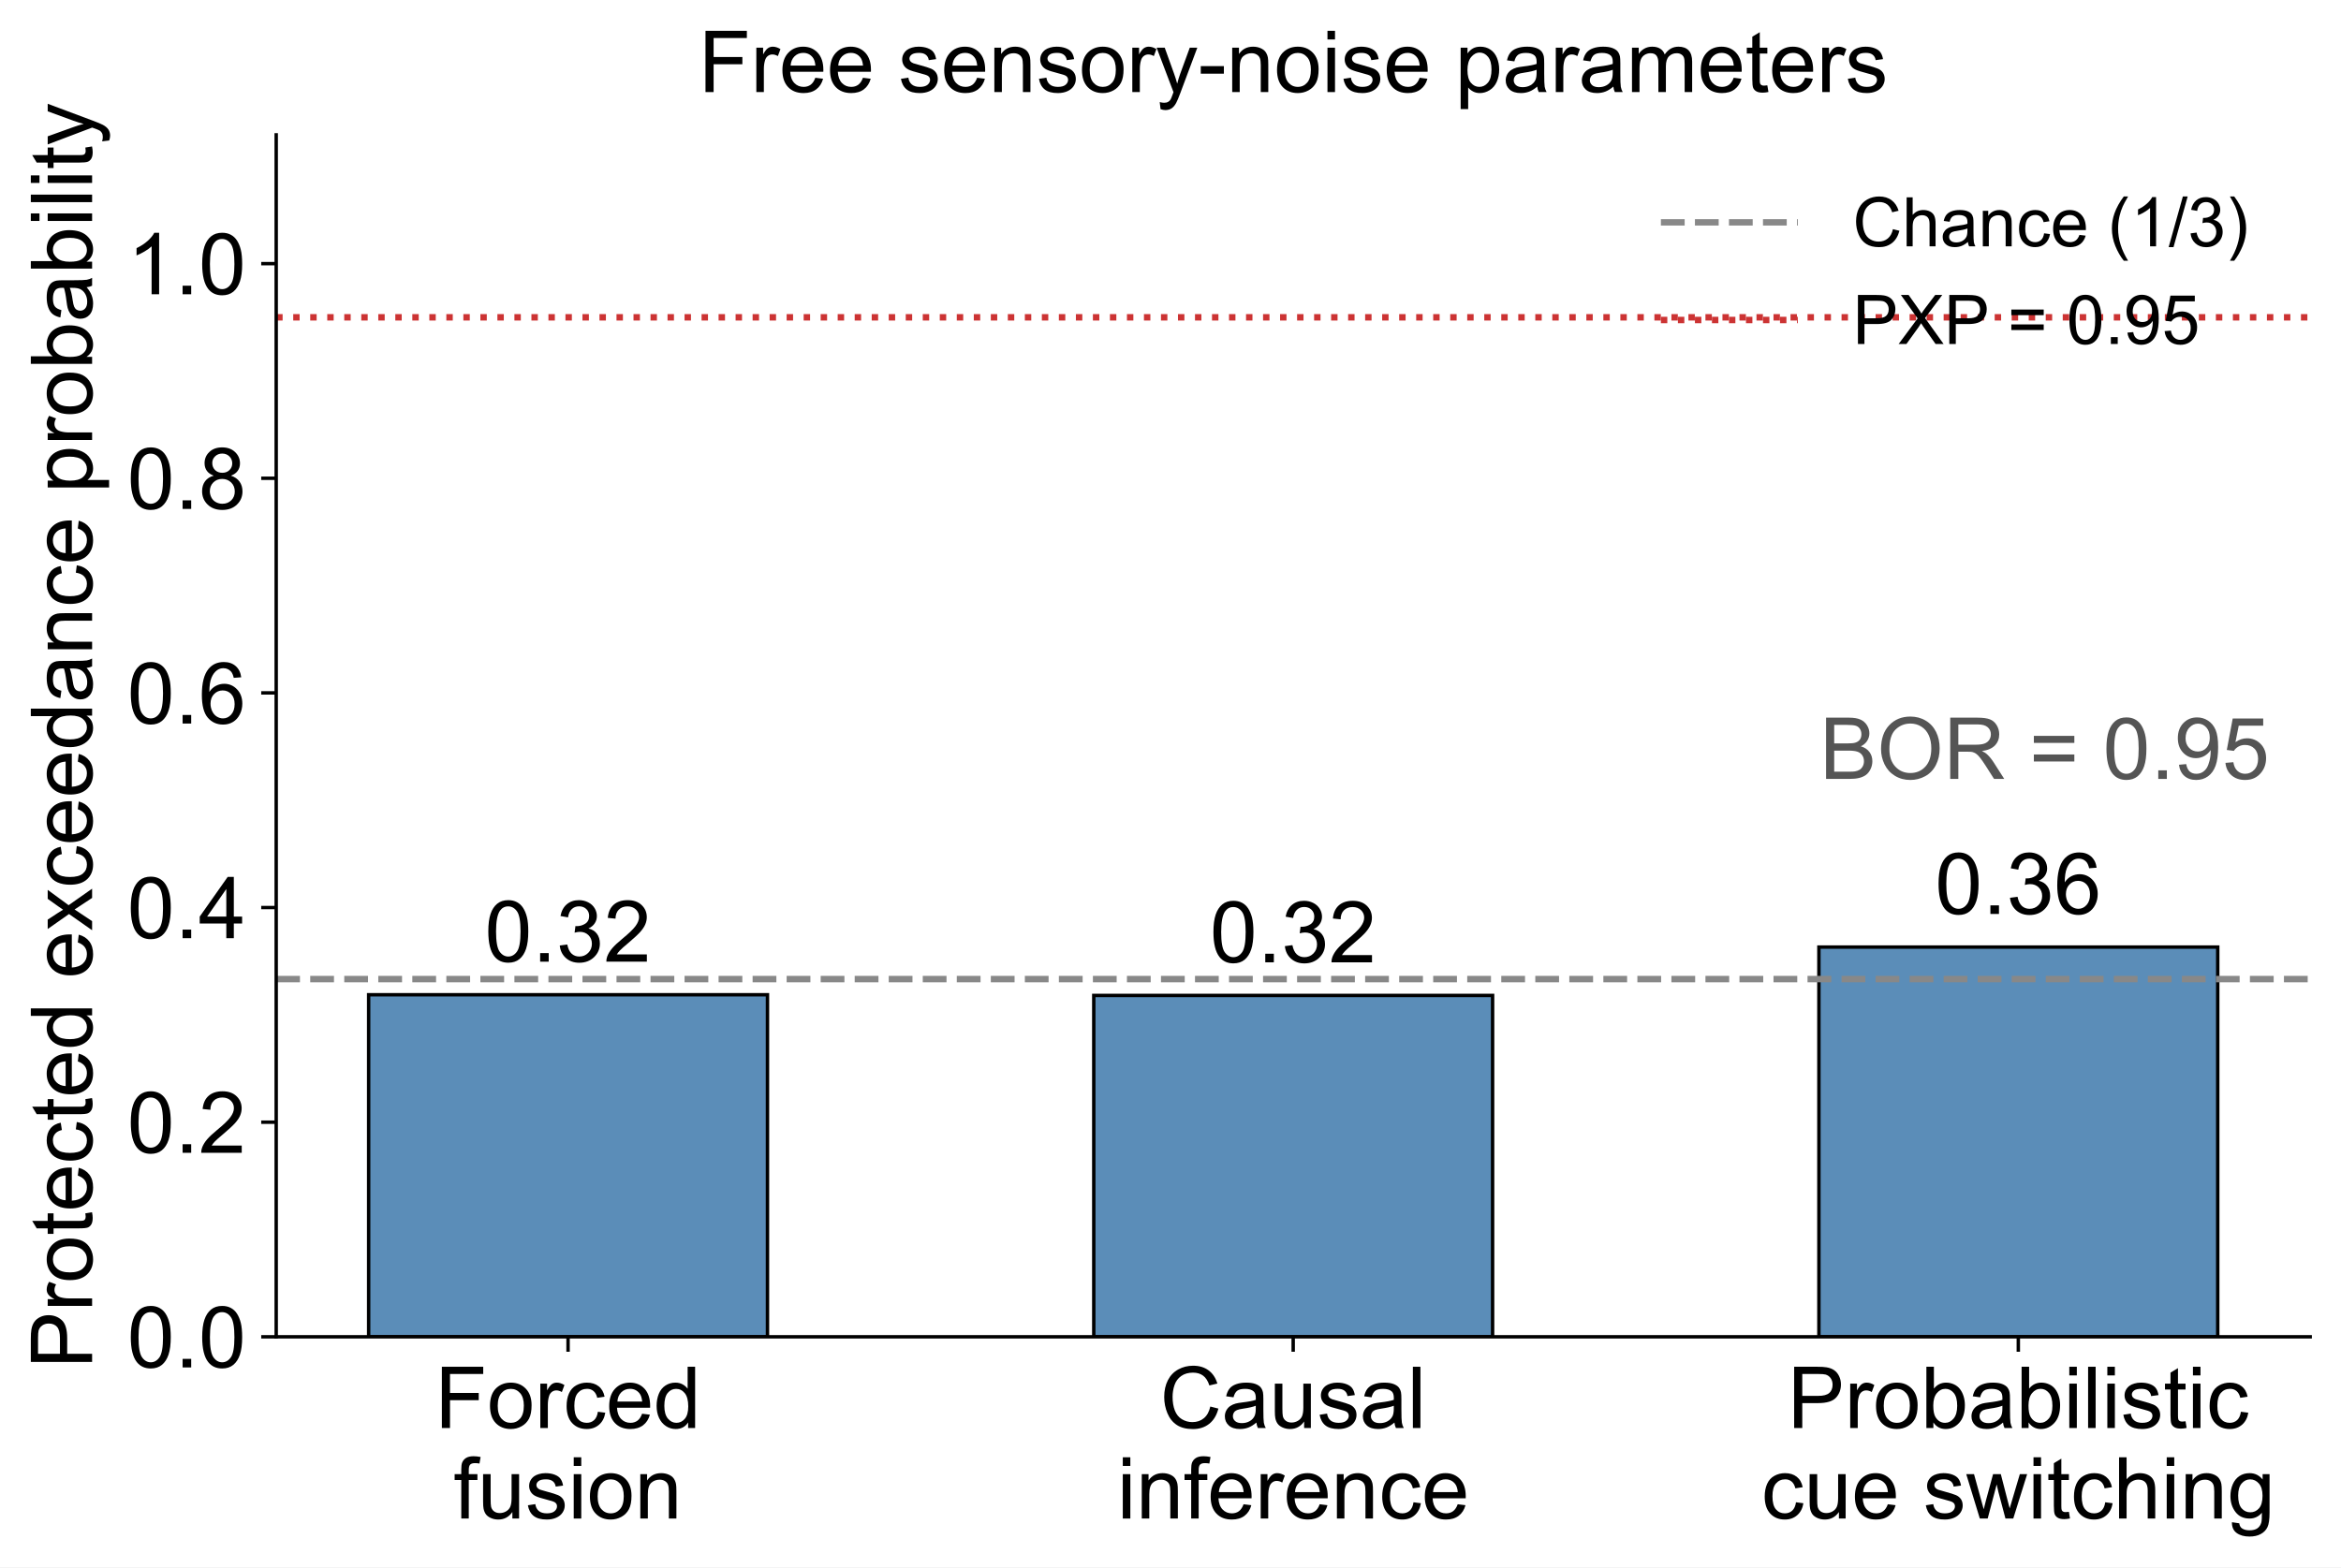
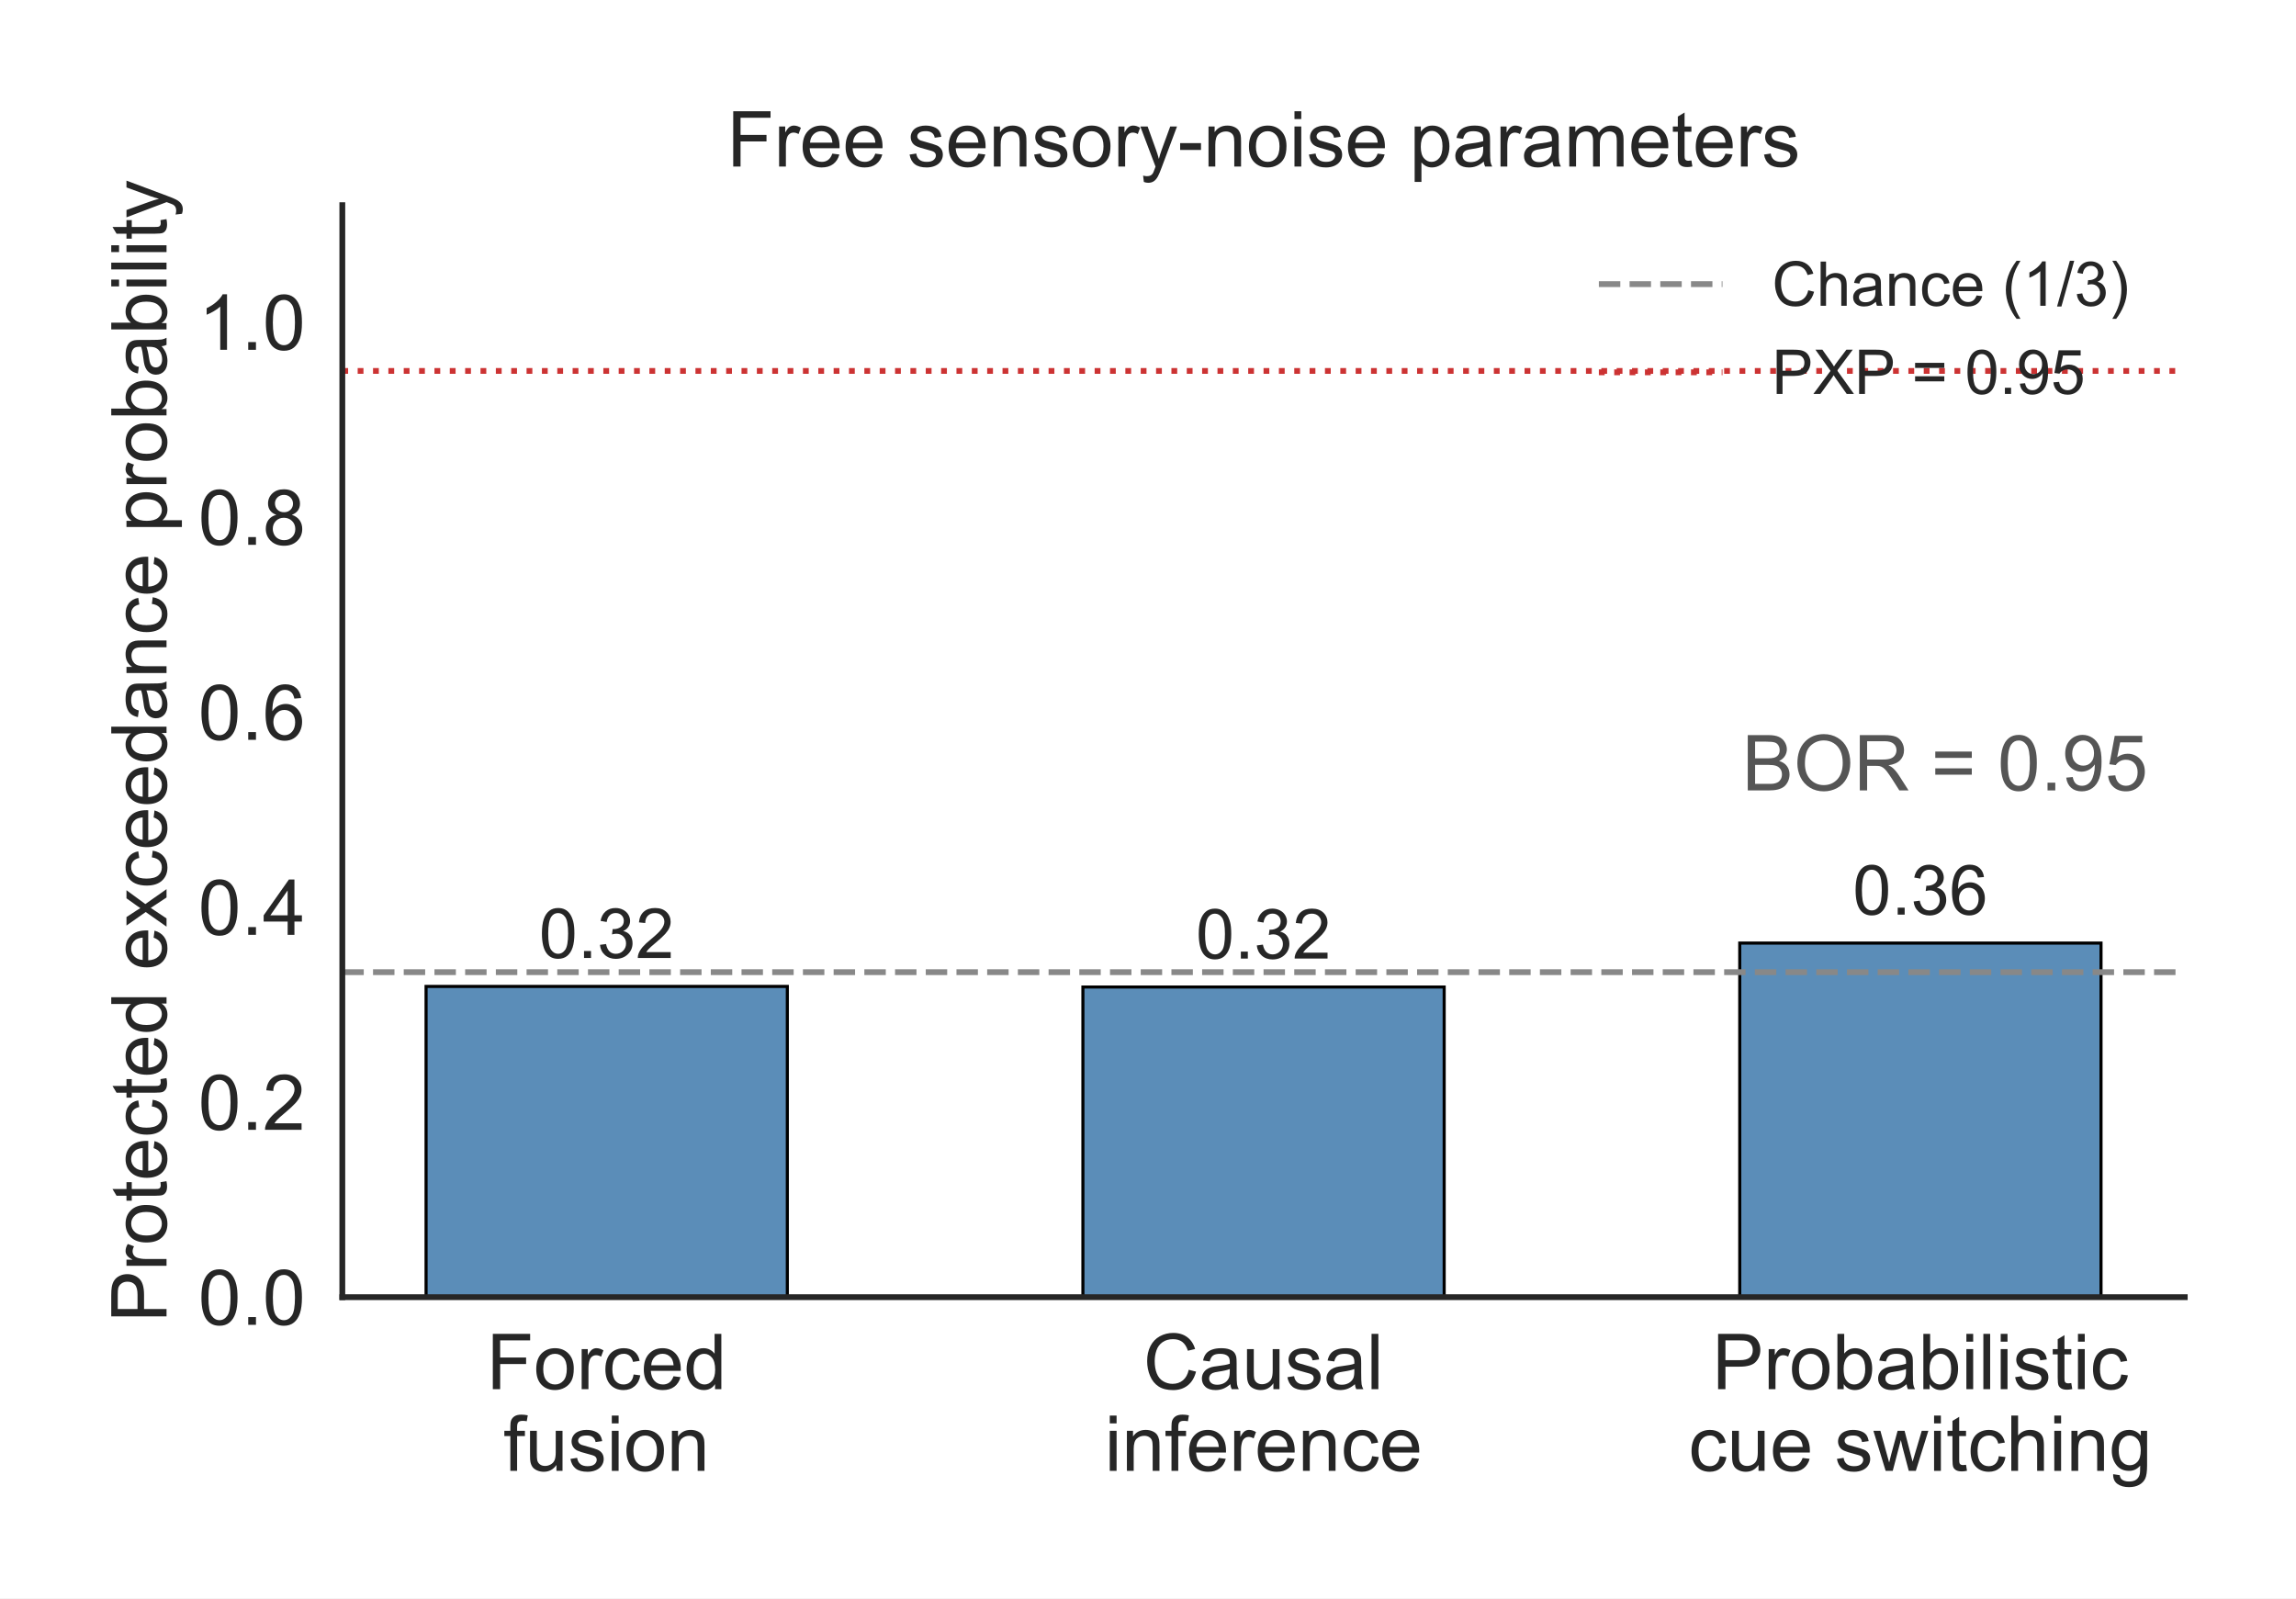
- <svg xmlns="http://www.w3.org/2000/svg" xmlns:xlink="http://www.w3.org/1999/xlink" width="546.905pt" height="366.276pt" viewBox="0 0 546.905 366.276" version="1.1">
+ <svg xmlns="http://www.w3.org/2000/svg" xmlns:xlink="http://www.w3.org/1999/xlink" width="594.425pt" height="413.796pt" viewBox="0 0 594.425 413.796" version="1.1">
  <defs>
    <style type="text/css">*{stroke-linejoin: round; stroke-linecap: butt}</style>
  </defs>
  <g id="figure_1">
    <g id="patch_1">
-       <path d="M 0 366.276  L 546.905 366.276  L 546.905 0  L 0 0  z " style="fill: #ffffff" />
+       <path d="M 0 413.796  L 594.425 413.796  L 594.425 0  L 0 0  z " style="fill: #ffffff" />
    </g>
    <g id="axes_1">
      <g id="patch_2">
-         <path d="M 64.525 312.398  L 539.705 312.398  L 539.705 31.516  L 64.525 31.516  z " style="fill: #ffffff" />
-       </g>
-       <g id="patch_3">
-         <path d="M 86.124 312.398  L 179.297 312.398  L 179.297 232.47  L 86.124 232.47  z " clip-path="url(#p54f78c174a)" style="fill: #5b8db8; stroke: #000000; stroke-width: 0.8; stroke-linejoin: miter" />
-       </g>
-       <g id="patch_4">
-         <path d="M 255.529 312.398  L 348.701 312.398  L 348.701 232.619  L 255.529 232.619  z " clip-path="url(#p54f78c174a)" style="fill: #5b8db8; stroke: #000000; stroke-width: 0.8; stroke-linejoin: miter" />
-       </g>
-       <g id="patch_5">
-         <path d="M 424.933 312.398  L 518.106 312.398  L 518.106 221.316  L 424.933 221.316  z " clip-path="url(#p54f78c174a)" style="fill: #5b8db8; stroke: #000000; stroke-width: 0.8; stroke-linejoin: miter" />
+         <path d="M 88.625 335.818  L 565.625 335.818  L 565.625 53.116  L 88.625 53.116  z " style="fill: #ffffff" />
      </g>
      <g id="matplotlib.axis_1">
        <g id="xtick_1">
-           <g id="line2d_1">
-             <defs>
-               <path id="mcd23b32548" d="M 0 0  L 0 3.5  " style="stroke: #000000; stroke-width: 0.8" />
-             </defs>
-             <g>
-               <use xlink:href="#mcd23b32548" x="132.71" y="312.398" style="stroke: #000000; stroke-width: 0.8" />
-             </g>
-           </g>
          <g id="text_1">
-             <g transform="translate(101.5901 333.7133) scale(0.2 -0.2)">
+             <g style="fill: #262626" transform="translate(125.9512 359.6332) scale(0.2 -0.2)">
              <defs>
                <path id="ArialMT-46" d="M 525 0  L 525 4581  L 3616 4581  L 3616 4041  L 1131 4041  L 1131 2622  L 3281 2622  L 3281 2081  L 1131 2081  L 1131 0  L 525 0  z " transform="scale(0.015625)" />
                <path id="ArialMT-6f" d="M 213 1659  Q 213 2581 725 3025  Q 1153 3394 1769 3394  Q 2453 3394 2887 2945  Q 3322 2497 3322 1706  Q 3322 1066 3130 698  Q 2938 331 2570 128  Q 2203 -75 1769 -75  Q 1072 -75 642 372  Q 213 819 213 1659  z M 791 1659  Q 791 1022 1069 705  Q 1347 388 1769 388  Q 2188 388 2466 706  Q 2744 1025 2744 1678  Q 2744 2294 2464 2611  Q 2184 2928 1769 2928  Q 1347 2928 1069 2612  Q 791 2297 791 1659  z " transform="scale(0.015625)" />
                <path id="ArialMT-72" d="M 416 0  L 416 3319  L 922 3319  L 922 2816  Q 1116 3169 1280 3281  Q 1444 3394 1641 3394  Q 1925 3394 2219 3213  L 2025 2691  Q 1819 2813 1613 2813  Q 1428 2813 1281 2702  Q 1134 2591 1072 2394  Q 978 2094 978 1738  L 978 0  L 416 0  z " transform="scale(0.015625)" />
                <path id="ArialMT-63" d="M 2588 1216  L 3141 1144  Q 3050 572 2676 248  Q 2303 -75 1759 -75  Q 1078 -75 664 370  Q 250 816 250 1647  Q 250 2184 428 2587  Q 606 2991 970 3192  Q 1334 3394 1763 3394  Q 2303 3394 2647 3120  Q 2991 2847 3088 2344  L 2541 2259  Q 2463 2594 2264 2762  Q 2066 2931 1784 2931  Q 1359 2931 1093 2626  Q 828 2322 828 1663  Q 828 994 1084 691  Q 1341 388 1753 388  Q 2084 388 2306 591  Q 2528 794 2588 1216  z " transform="scale(0.015625)" />
                <path id="ArialMT-65" d="M 2694 1069  L 3275 997  Q 3138 488 2766 206  Q 2394 -75 1816 -75  Q 1088 -75 661 373  Q 234 822 234 1631  Q 234 2469 665 2931  Q 1097 3394 1784 3394  Q 2450 3394 2872 2941  Q 3294 2488 3294 1666  Q 3294 1616 3291 1516  L 816 1516  Q 847 969 1125 678  Q 1403 388 1819 388  Q 2128 388 2347 550  Q 2566 713 2694 1069  z M 847 1978  L 2700 1978  Q 2663 2397 2488 2606  Q 2219 2931 1791 2931  Q 1403 2931 1139 2672  Q 875 2413 847 1978  z " transform="scale(0.015625)" />
                <path id="ArialMT-64" d="M 2575 0  L 2575 419  Q 2259 -75 1647 -75  Q 1250 -75 917 144  Q 584 363 401 755  Q 219 1147 219 1656  Q 219 2153 384 2558  Q 550 2963 881 3178  Q 1213 3394 1622 3394  Q 1922 3394 2156 3267  Q 2391 3141 2538 2938  L 2538 4581  L 3097 4581  L 3097 0  L 2575 0  z M 797 1656  Q 797 1019 1065 703  Q 1334 388 1700 388  Q 2069 388 2326 689  Q 2584 991 2584 1609  Q 2584 2291 2321 2609  Q 2059 2928 1675 2928  Q 1300 2928 1048 2622  Q 797 2316 797 1656  z " transform="scale(0.015625)" />
              </defs>
              <use xlink:href="#ArialMT-46" />
              <use xlink:href="#ArialMT-6f" transform="translate(61.08398 0)" />
              <use xlink:href="#ArialMT-72" transform="translate(116.6992 0)" />
              <use xlink:href="#ArialMT-63" transform="translate(150 0)" />
              <use xlink:href="#ArialMT-65" transform="translate(200 0)" />
              <use xlink:href="#ArialMT-64" transform="translate(255.6152 0)" />
            </g>
-             <g transform="translate(106.0276 354.867) scale(0.2 -0.2)">
+             <g style="fill: #262626" transform="translate(130.3887 380.787) scale(0.2 -0.2)">
              <defs>
                <path id="ArialMT-66" d="M 556 0  L 556 2881  L 59 2881  L 59 3319  L 556 3319  L 556 3672  Q 556 4006 616 4169  Q 697 4388 901 4523  Q 1106 4659 1475 4659  Q 1713 4659 2000 4603  L 1916 4113  Q 1741 4144 1584 4144  Q 1328 4144 1222 4034  Q 1116 3925 1116 3625  L 1116 3319  L 1763 3319  L 1763 2881  L 1116 2881  L 1116 0  L 556 0  z " transform="scale(0.015625)" />
                <path id="ArialMT-75" d="M 2597 0  L 2597 488  Q 2209 -75 1544 -75  Q 1250 -75 995 37  Q 741 150 617 320  Q 494 491 444 738  Q 409 903 409 1263  L 409 3319  L 972 3319  L 972 1478  Q 972 1038 1006 884  Q 1059 663 1231 536  Q 1403 409 1656 409  Q 1909 409 2131 539  Q 2353 669 2445 892  Q 2538 1116 2538 1541  L 2538 3319  L 3100 3319  L 3100 0  L 2597 0  z " transform="scale(0.015625)" />
                <path id="ArialMT-73" d="M 197 991  L 753 1078  Q 800 744 1014 566  Q 1228 388 1613 388  Q 2000 388 2187 545  Q 2375 703 2375 916  Q 2375 1106 2209 1216  Q 2094 1291 1634 1406  Q 1016 1563 777 1677  Q 538 1791 414 1992  Q 291 2194 291 2438  Q 291 2659 392 2848  Q 494 3038 669 3163  Q 800 3259 1026 3326  Q 1253 3394 1513 3394  Q 1903 3394 2198 3281  Q 2494 3169 2634 2976  Q 2775 2784 2828 2463  L 2278 2388  Q 2241 2644 2061 2787  Q 1881 2931 1553 2931  Q 1166 2931 1000 2803  Q 834 2675 834 2503  Q 834 2394 903 2306  Q 972 2216 1119 2156  Q 1203 2125 1616 2013  Q 2213 1853 2448 1751  Q 2684 1650 2818 1456  Q 2953 1263 2953 975  Q 2953 694 2789 445  Q 2625 197 2315 61  Q 2006 -75 1616 -75  Q 969 -75 630 194  Q 291 463 197 991  z " transform="scale(0.015625)" />
                <path id="ArialMT-69" d="M 425 3934  L 425 4581  L 988 4581  L 988 3934  L 425 3934  z M 425 0  L 425 3319  L 988 3319  L 988 0  L 425 0  z " transform="scale(0.015625)" />
                <path id="ArialMT-6e" d="M 422 0  L 422 3319  L 928 3319  L 928 2847  Q 1294 3394 1984 3394  Q 2284 3394 2536 3286  Q 2788 3178 2913 3003  Q 3038 2828 3088 2588  Q 3119 2431 3119 2041  L 3119 0  L 2556 0  L 2556 2019  Q 2556 2363 2490 2533  Q 2425 2703 2258 2804  Q 2091 2906 1866 2906  Q 1506 2906 1245 2678  Q 984 2450 984 1813  L 984 0  L 422 0  z " transform="scale(0.015625)" />
              </defs>
              <use xlink:href="#ArialMT-66" />
              <use xlink:href="#ArialMT-75" transform="translate(27.7832 0)" />
              <use xlink:href="#ArialMT-73" transform="translate(83.39844 0)" />
              <use xlink:href="#ArialMT-69" transform="translate(133.3984 0)" />
              <use xlink:href="#ArialMT-6f" transform="translate(155.6152 0)" />
              <use xlink:href="#ArialMT-6e" transform="translate(211.2305 0)" />
            </g>
          </g>
        </g>
        <g id="xtick_2">
-           <g id="line2d_2">
-             <g>
-               <use xlink:href="#mcd23b32548" x="302.115" y="312.398" style="stroke: #000000; stroke-width: 0.8" />
-             </g>
-           </g>
          <g id="text_2">
-             <g transform="translate(270.9884 333.7133) scale(0.2 -0.2)">
+             <g style="fill: #262626" transform="translate(295.9984 359.6332) scale(0.2 -0.2)">
              <defs>
                <path id="ArialMT-43" d="M 3763 1606  L 4369 1453  Q 4178 706 3683 314  Q 3188 -78 2472 -78  Q 1731 -78 1267 223  Q 803 525 561 1097  Q 319 1669 319 2325  Q 319 3041 592 3573  Q 866 4106 1370 4382  Q 1875 4659 2481 4659  Q 3169 4659 3637 4309  Q 4106 3959 4291 3325  L 3694 3184  Q 3534 3684 3231 3912  Q 2928 4141 2469 4141  Q 1941 4141 1586 3887  Q 1231 3634 1087 3207  Q 944 2781 944 2328  Q 944 1744 1114 1308  Q 1284 872 1643 656  Q 2003 441 2422 441  Q 2931 441 3284 734  Q 3638 1028 3763 1606  z " transform="scale(0.015625)" />
                <path id="ArialMT-61" d="M 2588 409  Q 2275 144 1986 34  Q 1697 -75 1366 -75  Q 819 -75 525 192  Q 231 459 231 875  Q 231 1119 342 1320  Q 453 1522 633 1644  Q 813 1766 1038 1828  Q 1203 1872 1538 1913  Q 2219 1994 2541 2106  Q 2544 2222 2544 2253  Q 2544 2597 2384 2738  Q 2169 2928 1744 2928  Q 1347 2928 1158 2789  Q 969 2650 878 2297  L 328 2372  Q 403 2725 575 2942  Q 747 3159 1072 3276  Q 1397 3394 1825 3394  Q 2250 3394 2515 3294  Q 2781 3194 2906 3042  Q 3031 2891 3081 2659  Q 3109 2516 3109 2141  L 3109 1391  Q 3109 606 3145 398  Q 3181 191 3288 0  L 2700 0  Q 2613 175 2588 409  z M 2541 1666  Q 2234 1541 1622 1453  Q 1275 1403 1131 1340  Q 988 1278 909 1158  Q 831 1038 831 891  Q 831 666 1001 516  Q 1172 366 1500 366  Q 1825 366 2078 508  Q 2331 650 2450 897  Q 2541 1088 2541 1459  L 2541 1666  z " transform="scale(0.015625)" />
                <path id="ArialMT-6c" d="M 409 0  L 409 4581  L 972 4581  L 972 0  L 409 0  z " transform="scale(0.015625)" />
              </defs>
              <use xlink:href="#ArialMT-43" />
              <use xlink:href="#ArialMT-61" transform="translate(72.2168 0)" />
              <use xlink:href="#ArialMT-75" transform="translate(127.832 0)" />
              <use xlink:href="#ArialMT-73" transform="translate(183.4473 0)" />
              <use xlink:href="#ArialMT-61" transform="translate(233.4473 0)" />
              <use xlink:href="#ArialMT-6c" transform="translate(289.0625 0)" />
            </g>
-             <g transform="translate(260.9806 354.867) scale(0.2 -0.2)">
+             <g style="fill: #262626" transform="translate(285.9906 380.787) scale(0.2 -0.2)">
              <use xlink:href="#ArialMT-69" />
              <use xlink:href="#ArialMT-6e" transform="translate(22.2168 0)" />
              <use xlink:href="#ArialMT-66" transform="translate(77.83203 0)" />
              <use xlink:href="#ArialMT-65" transform="translate(105.6152 0)" />
              <use xlink:href="#ArialMT-72" transform="translate(161.2305 0)" />
              <use xlink:href="#ArialMT-65" transform="translate(194.5312 0)" />
              <use xlink:href="#ArialMT-6e" transform="translate(250.1465 0)" />
              <use xlink:href="#ArialMT-63" transform="translate(305.7617 0)" />
              <use xlink:href="#ArialMT-65" transform="translate(355.7617 0)" />
            </g>
          </g>
        </g>
        <g id="xtick_3">
-           <g id="line2d_3">
-             <g>
-               <use xlink:href="#mcd23b32548" x="471.52" y="312.398" style="stroke: #000000; stroke-width: 0.8" />
-             </g>
-           </g>
          <g id="text_3">
-             <g transform="translate(417.6103 333.7133) scale(0.2 -0.2)">
+             <g style="fill: #262626" transform="translate(443.2691 359.6332) scale(0.2 -0.2)">
              <defs>
                <path id="ArialMT-50" d="M 494 0  L 494 4581  L 2222 4581  Q 2678 4581 2919 4538  Q 3256 4481 3484 4323  Q 3713 4166 3852 3881  Q 3991 3597 3991 3256  Q 3991 2672 3619 2267  Q 3247 1863 2275 1863  L 1100 1863  L 1100 0  L 494 0  z M 1100 2403  L 2284 2403  Q 2872 2403 3119 2622  Q 3366 2841 3366 3238  Q 3366 3525 3220 3729  Q 3075 3934 2838 4000  Q 2684 4041 2272 4041  L 1100 4041  L 1100 2403  z " transform="scale(0.015625)" />
                <path id="ArialMT-62" d="M 941 0  L 419 0  L 419 4581  L 981 4581  L 981 2947  Q 1338 3394 1891 3394  Q 2197 3394 2470 3270  Q 2744 3147 2920 2923  Q 3097 2700 3197 2384  Q 3297 2069 3297 1709  Q 3297 856 2875 390  Q 2453 -75 1863 -75  Q 1275 -75 941 416  L 941 0  z M 934 1684  Q 934 1088 1097 822  Q 1363 388 1816 388  Q 2184 388 2453 708  Q 2722 1028 2722 1663  Q 2722 2313 2464 2622  Q 2206 2931 1841 2931  Q 1472 2931 1203 2611  Q 934 2291 934 1684  z " transform="scale(0.015625)" />
                <path id="ArialMT-74" d="M 1650 503  L 1731 6  Q 1494 -44 1306 -44  Q 1000 -44 831 53  Q 663 150 594 308  Q 525 466 525 972  L 525 2881  L 113 2881  L 113 3319  L 525 3319  L 525 4141  L 1084 4478  L 1084 3319  L 1650 3319  L 1650 2881  L 1084 2881  L 1084 941  Q 1084 700 1114 631  Q 1144 563 1211 522  Q 1278 481 1403 481  Q 1497 481 1650 503  z " transform="scale(0.015625)" />
              </defs>
              <use xlink:href="#ArialMT-50" />
              <use xlink:href="#ArialMT-72" transform="translate(66.69922 0)" />
              <use xlink:href="#ArialMT-6f" transform="translate(100 0)" />
              <use xlink:href="#ArialMT-62" transform="translate(155.6152 0)" />
              <use xlink:href="#ArialMT-61" transform="translate(211.2305 0)" />
              <use xlink:href="#ArialMT-62" transform="translate(266.8457 0)" />
              <use xlink:href="#ArialMT-69" transform="translate(322.4609 0)" />
              <use xlink:href="#ArialMT-6c" transform="translate(344.6777 0)" />
              <use xlink:href="#ArialMT-69" transform="translate(366.8945 0)" />
              <use xlink:href="#ArialMT-73" transform="translate(389.1113 0)" />
              <use xlink:href="#ArialMT-74" transform="translate(439.1113 0)" />
              <use xlink:href="#ArialMT-69" transform="translate(466.8945 0)" />
              <use xlink:href="#ArialMT-63" transform="translate(489.1113 0)" />
            </g>
-             <g transform="translate(411.4931 354.867) scale(0.2 -0.2)">
+             <g style="fill: #262626" transform="translate(437.1519 380.787) scale(0.2 -0.2)">
              <defs>
                <path id="ArialMT-20" transform="scale(0.015625)" />
                <path id="ArialMT-77" d="M 1034 0  L 19 3319  L 600 3319  L 1128 1403  L 1325 691  Q 1338 744 1497 1375  L 2025 3319  L 2603 3319  L 3100 1394  L 3266 759  L 3456 1400  L 4025 3319  L 4572 3319  L 3534 0  L 2950 0  L 2422 1988  L 2294 2553  L 1622 0  L 1034 0  z " transform="scale(0.015625)" />
                <path id="ArialMT-68" d="M 422 0  L 422 4581  L 984 4581  L 984 2938  Q 1378 3394 1978 3394  Q 2347 3394 2619 3248  Q 2891 3103 3008 2847  Q 3125 2591 3125 2103  L 3125 0  L 2563 0  L 2563 2103  Q 2563 2525 2380 2717  Q 2197 2909 1863 2909  Q 1613 2909 1392 2779  Q 1172 2650 1078 2428  Q 984 2206 984 1816  L 984 0  L 422 0  z " transform="scale(0.015625)" />
                <path id="ArialMT-67" d="M 319 -275  L 866 -356  Q 900 -609 1056 -725  Q 1266 -881 1628 -881  Q 2019 -881 2231 -725  Q 2444 -569 2519 -288  Q 2563 -116 2559 434  Q 2191 0 1641 0  Q 956 0 581 494  Q 206 988 206 1678  Q 206 2153 378 2554  Q 550 2956 876 3175  Q 1203 3394 1644 3394  Q 2231 3394 2613 2919  L 2613 3319  L 3131 3319  L 3131 450  Q 3131 -325 2973 -648  Q 2816 -972 2473 -1159  Q 2131 -1347 1631 -1347  Q 1038 -1347 672 -1080  Q 306 -813 319 -275  z M 784 1719  Q 784 1066 1043 766  Q 1303 466 1694 466  Q 2081 466 2343 764  Q 2606 1063 2606 1700  Q 2606 2309 2336 2618  Q 2066 2928 1684 2928  Q 1309 2928 1046 2623  Q 784 2319 784 1719  z " transform="scale(0.015625)" />
              </defs>
              <use xlink:href="#ArialMT-63" />
              <use xlink:href="#ArialMT-75" transform="translate(50 0)" />
              <use xlink:href="#ArialMT-65" transform="translate(105.6152 0)" />
              <use xlink:href="#ArialMT-20" transform="translate(161.2305 0)" />
              <use xlink:href="#ArialMT-73" transform="translate(189.0137 0)" />
              <use xlink:href="#ArialMT-77" transform="translate(239.0137 0)" />
              <use xlink:href="#ArialMT-69" transform="translate(311.2305 0)" />
              <use xlink:href="#ArialMT-74" transform="translate(333.4473 0)" />
              <use xlink:href="#ArialMT-63" transform="translate(361.2305 0)" />
              <use xlink:href="#ArialMT-68" transform="translate(411.2305 0)" />
              <use xlink:href="#ArialMT-69" transform="translate(466.8457 0)" />
              <use xlink:href="#ArialMT-6e" transform="translate(489.0625 0)" />
              <use xlink:href="#ArialMT-67" transform="translate(544.6777 0)" />
            </g>
          </g>
        </g>
      </g>
      <g id="matplotlib.axis_2">
        <g id="ytick_1">
-           <g id="line2d_4">
-             <defs>
-               <path id="mc70fec6752" d="M 0 0  L -3.5 0  " style="stroke: #000000; stroke-width: 0.8" />
-             </defs>
-             <g>
-               <use xlink:href="#mc70fec6752" x="64.525" y="312.398" style="stroke: #000000; stroke-width: 0.8" />
-             </g>
-           </g>
          <g id="text_4">
-             <g transform="translate(29.725 319.5554) scale(0.2 -0.2)">
+             <g style="fill: #262626" transform="translate(51.325 342.9754) scale(0.2 -0.2)">
              <defs>
                <path id="ArialMT-30" d="M 266 2259  Q 266 3072 433 3567  Q 600 4063 929 4331  Q 1259 4600 1759 4600  Q 2128 4600 2406 4451  Q 2684 4303 2865 4023  Q 3047 3744 3150 3342  Q 3253 2941 3253 2259  Q 3253 1453 3087 958  Q 2922 463 2592 192  Q 2263 -78 1759 -78  Q 1097 -78 719 397  Q 266 969 266 2259  z M 844 2259  Q 844 1131 1108 757  Q 1372 384 1759 384  Q 2147 384 2411 759  Q 2675 1134 2675 2259  Q 2675 3391 2411 3762  Q 2147 4134 1753 4134  Q 1366 4134 1134 3806  Q 844 3388 844 2259  z " transform="scale(0.015625)" />
                <path id="ArialMT-2e" d="M 581 0  L 581 641  L 1222 641  L 1222 0  L 581 0  z " transform="scale(0.015625)" />
              </defs>
              <use xlink:href="#ArialMT-30" />
              <use xlink:href="#ArialMT-2e" transform="translate(55.61523 0)" />
              <use xlink:href="#ArialMT-30" transform="translate(83.39844 0)" />
            </g>
          </g>
        </g>
        <g id="ytick_2">
-           <g id="line2d_5">
-             <g>
-               <use xlink:href="#mc70fec6752" x="64.525" y="262.24" style="stroke: #000000; stroke-width: 0.8" />
-             </g>
-           </g>
          <g id="text_5">
-             <g transform="translate(29.725 269.3979) scale(0.2 -0.2)">
+             <g style="fill: #262626" transform="translate(51.325 292.4929) scale(0.2 -0.2)">
              <defs>
                <path id="ArialMT-32" d="M 3222 541  L 3222 0  L 194 0  Q 188 203 259 391  Q 375 700 629 1000  Q 884 1300 1366 1694  Q 2113 2306 2375 2664  Q 2638 3022 2638 3341  Q 2638 3675 2398 3904  Q 2159 4134 1775 4134  Q 1369 4134 1125 3890  Q 881 3647 878 3216  L 300 3275  Q 359 3922 746 4261  Q 1134 4600 1788 4600  Q 2447 4600 2831 4234  Q 3216 3869 3216 3328  Q 3216 3053 3103 2787  Q 2991 2522 2730 2228  Q 2469 1934 1863 1422  Q 1356 997 1212 845  Q 1069 694 975 541  L 3222 541  z " transform="scale(0.015625)" />
              </defs>
              <use xlink:href="#ArialMT-30" />
              <use xlink:href="#ArialMT-2e" transform="translate(55.61523 0)" />
              <use xlink:href="#ArialMT-32" transform="translate(83.39844 0)" />
            </g>
          </g>
        </g>
        <g id="ytick_3">
-           <g id="line2d_6">
-             <g>
-               <use xlink:href="#mc70fec6752" x="64.525" y="212.083" style="stroke: #000000; stroke-width: 0.8" />
-             </g>
-           </g>
          <g id="text_6">
-             <g transform="translate(29.725 219.2404) scale(0.2 -0.2)">
+             <g style="fill: #262626" transform="translate(51.325 242.0104) scale(0.2 -0.2)">
              <defs>
                <path id="ArialMT-34" d="M 2069 0  L 2069 1097  L 81 1097  L 81 1613  L 2172 4581  L 2631 4581  L 2631 1613  L 3250 1613  L 3250 1097  L 2631 1097  L 2631 0  L 2069 0  z M 2069 1613  L 2069 3678  L 634 1613  L 2069 1613  z " transform="scale(0.015625)" />
              </defs>
              <use xlink:href="#ArialMT-30" />
              <use xlink:href="#ArialMT-2e" transform="translate(55.61523 0)" />
              <use xlink:href="#ArialMT-34" transform="translate(83.39844 0)" />
            </g>
          </g>
        </g>
        <g id="ytick_4">
-           <g id="line2d_7">
-             <g>
-               <use xlink:href="#mc70fec6752" x="64.525" y="161.925" style="stroke: #000000; stroke-width: 0.8" />
-             </g>
-           </g>
          <g id="text_7">
-             <g transform="translate(29.725 169.0829) scale(0.2 -0.2)">
+             <g style="fill: #262626" transform="translate(51.325 191.5279) scale(0.2 -0.2)">
              <defs>
                <path id="ArialMT-36" d="M 3184 3459  L 2625 3416  Q 2550 3747 2413 3897  Q 2184 4138 1850 4138  Q 1581 4138 1378 3988  Q 1113 3794 959 3422  Q 806 3050 800 2363  Q 1003 2672 1297 2822  Q 1591 2972 1913 2972  Q 2475 2972 2870 2558  Q 3266 2144 3266 1488  Q 3266 1056 3080 686  Q 2894 316 2569 119  Q 2244 -78 1831 -78  Q 1128 -78 684 439  Q 241 956 241 2144  Q 241 3472 731 4075  Q 1159 4600 1884 4600  Q 2425 4600 2770 4297  Q 3116 3994 3184 3459  z M 888 1484  Q 888 1194 1011 928  Q 1134 663 1356 523  Q 1578 384 1822 384  Q 2178 384 2434 671  Q 2691 959 2691 1453  Q 2691 1928 2437 2201  Q 2184 2475 1800 2475  Q 1419 2475 1153 2201  Q 888 1928 888 1484  z " transform="scale(0.015625)" />
              </defs>
              <use xlink:href="#ArialMT-30" />
              <use xlink:href="#ArialMT-2e" transform="translate(55.61523 0)" />
              <use xlink:href="#ArialMT-36" transform="translate(83.39844 0)" />
            </g>
          </g>
        </g>
        <g id="ytick_5">
-           <g id="line2d_8">
-             <g>
-               <use xlink:href="#mc70fec6752" x="64.525" y="111.768" style="stroke: #000000; stroke-width: 0.8" />
-             </g>
-           </g>
          <g id="text_8">
-             <g transform="translate(29.725 118.9254) scale(0.2 -0.2)">
+             <g style="fill: #262626" transform="translate(51.325 141.0454) scale(0.2 -0.2)">
              <defs>
                <path id="ArialMT-38" d="M 1131 2484  Q 781 2613 612 2850  Q 444 3088 444 3419  Q 444 3919 803 4259  Q 1163 4600 1759 4600  Q 2359 4600 2725 4251  Q 3091 3903 3091 3403  Q 3091 3084 2923 2848  Q 2756 2613 2416 2484  Q 2838 2347 3058 2040  Q 3278 1734 3278 1309  Q 3278 722 2862 322  Q 2447 -78 1769 -78  Q 1091 -78 675 323  Q 259 725 259 1325  Q 259 1772 486 2073  Q 713 2375 1131 2484  z M 1019 3438  Q 1019 3113 1228 2906  Q 1438 2700 1772 2700  Q 2097 2700 2305 2904  Q 2513 3109 2513 3406  Q 2513 3716 2298 3927  Q 2084 4138 1766 4138  Q 1444 4138 1231 3931  Q 1019 3725 1019 3438  z M 838 1322  Q 838 1081 952 856  Q 1066 631 1291 507  Q 1516 384 1775 384  Q 2178 384 2440 643  Q 2703 903 2703 1303  Q 2703 1709 2433 1975  Q 2163 2241 1756 2241  Q 1359 2241 1098 1978  Q 838 1716 838 1322  z " transform="scale(0.015625)" />
              </defs>
              <use xlink:href="#ArialMT-30" />
              <use xlink:href="#ArialMT-2e" transform="translate(55.61523 0)" />
              <use xlink:href="#ArialMT-38" transform="translate(83.39844 0)" />
            </g>
          </g>
        </g>
        <g id="ytick_6">
-           <g id="line2d_9">
-             <g>
-               <use xlink:href="#mc70fec6752" x="64.525" y="61.61" style="stroke: #000000; stroke-width: 0.8" />
-             </g>
-           </g>
          <g id="text_9">
-             <g transform="translate(29.725 68.76794) scale(0.2 -0.2)">
+             <g style="fill: #262626" transform="translate(51.325 90.56294) scale(0.2 -0.2)">
              <defs>
                <path id="ArialMT-31" d="M 2384 0  L 1822 0  L 1822 3584  Q 1619 3391 1289 3197  Q 959 3003 697 2906  L 697 3450  Q 1169 3672 1522 3987  Q 1875 4303 2022 4600  L 2384 4600  L 2384 0  z " transform="scale(0.015625)" />
              </defs>
              <use xlink:href="#ArialMT-31" />
              <use xlink:href="#ArialMT-2e" transform="translate(55.61523 0)" />
              <use xlink:href="#ArialMT-30" transform="translate(83.39844 0)" />
            </g>
          </g>
        </g>
        <g id="text_10">
-           <g transform="translate(21.51562 319.8176) rotate(-90) scale(0.2 -0.2)">
+           <g style="fill: #262626" transform="translate(43.11563 342.3276) rotate(-90) scale(0.2 -0.2)">
            <defs>
              <path id="ArialMT-78" d="M 47 0  L 1259 1725  L 138 3319  L 841 3319  L 1350 2541  Q 1494 2319 1581 2169  Q 1719 2375 1834 2534  L 2394 3319  L 3066 3319  L 1919 1756  L 3153 0  L 2463 0  L 1781 1031  L 1600 1309  L 728 0  L 47 0  z " transform="scale(0.015625)" />
              <path id="ArialMT-70" d="M 422 -1272  L 422 3319  L 934 3319  L 934 2888  Q 1116 3141 1344 3267  Q 1572 3394 1897 3394  Q 2322 3394 2647 3175  Q 2972 2956 3137 2557  Q 3303 2159 3303 1684  Q 3303 1175 3120 767  Q 2938 359 2589 142  Q 2241 -75 1856 -75  Q 1575 -75 1351 44  Q 1128 163 984 344  L 984 -1272  L 422 -1272  z M 931 1641  Q 931 1000 1190 694  Q 1450 388 1819 388  Q 2194 388 2461 705  Q 2728 1022 2728 1688  Q 2728 2322 2467 2637  Q 2206 2953 1844 2953  Q 1484 2953 1207 2617  Q 931 2281 931 1641  z " transform="scale(0.015625)" />
              <path id="ArialMT-79" d="M 397 -1278  L 334 -750  Q 519 -800 656 -800  Q 844 -800 956 -737  Q 1069 -675 1141 -563  Q 1194 -478 1313 -144  Q 1328 -97 1363 -6  L 103 3319  L 709 3319  L 1400 1397  Q 1534 1031 1641 628  Q 1738 1016 1872 1384  L 2581 3319  L 3144 3319  L 1881 -56  Q 1678 -603 1566 -809  Q 1416 -1088 1222 -1217  Q 1028 -1347 759 -1347  Q 597 -1347 397 -1278  z " transform="scale(0.015625)" />
            </defs>
            <use xlink:href="#ArialMT-50" />
            <use xlink:href="#ArialMT-72" transform="translate(66.69922 0)" />
            <use xlink:href="#ArialMT-6f" transform="translate(100 0)" />
            <use xlink:href="#ArialMT-74" transform="translate(155.6152 0)" />
            <use xlink:href="#ArialMT-65" transform="translate(183.3984 0)" />
            <use xlink:href="#ArialMT-63" transform="translate(239.0137 0)" />
            <use xlink:href="#ArialMT-74" transform="translate(289.0137 0)" />
            <use xlink:href="#ArialMT-65" transform="translate(316.7969 0)" />
            <use xlink:href="#ArialMT-64" transform="translate(372.4121 0)" />
            <use xlink:href="#ArialMT-20" transform="translate(428.0273 0)" />
            <use xlink:href="#ArialMT-65" transform="translate(455.8105 0)" />
            <use xlink:href="#ArialMT-78" transform="translate(511.4258 0)" />
            <use xlink:href="#ArialMT-63" transform="translate(561.4258 0)" />
            <use xlink:href="#ArialMT-65" transform="translate(611.4258 0)" />
            <use xlink:href="#ArialMT-65" transform="translate(667.041 0)" />
            <use xlink:href="#ArialMT-64" transform="translate(722.6562 0)" />
            <use xlink:href="#ArialMT-61" transform="translate(778.2715 0)" />
            <use xlink:href="#ArialMT-6e" transform="translate(833.8867 0)" />
            <use xlink:href="#ArialMT-63" transform="translate(889.502 0)" />
            <use xlink:href="#ArialMT-65" transform="translate(939.502 0)" />
            <use xlink:href="#ArialMT-20" transform="translate(995.1172 0)" />
            <use xlink:href="#ArialMT-70" transform="translate(1022.9 0)" />
            <use xlink:href="#ArialMT-72" transform="translate(1078.516 0)" />
            <use xlink:href="#ArialMT-6f" transform="translate(1111.816 0)" />
            <use xlink:href="#ArialMT-62" transform="translate(1167.432 0)" />
            <use xlink:href="#ArialMT-61" transform="translate(1223.047 0)" />
            <use xlink:href="#ArialMT-62" transform="translate(1278.662 0)" />
            <use xlink:href="#ArialMT-69" transform="translate(1334.277 0)" />
            <use xlink:href="#ArialMT-6c" transform="translate(1356.494 0)" />
            <use xlink:href="#ArialMT-69" transform="translate(1378.711 0)" />
            <use xlink:href="#ArialMT-74" transform="translate(1400.928 0)" />
            <use xlink:href="#ArialMT-79" transform="translate(1428.711 0)" />
          </g>
        </g>
      </g>
-       <g id="line2d_10">
-         <path d="M 64.525 228.802  L 539.705 228.802  " clip-path="url(#p54f78c174a)" style="fill: none; stroke-dasharray: 5.55,2.4; stroke-dashoffset: 0; stroke: #888888; stroke-width: 1.5" />
-       </g>
-       <g id="line2d_11">
-         <path d="M 64.525 74.15  L 539.705 74.15  " clip-path="url(#p54f78c174a)" style="fill: none; stroke-dasharray: 1.5,2.475; stroke-dashoffset: 0; stroke: #cc3333; stroke-width: 1.5" />
+       <g id="patch_3">
+         <path d="M 110.307 335.818  L 203.836 335.818  L 203.836 255.37  L 110.307 255.37  z " clip-path="url(#p1be868c7df)" style="fill: #5b8db8; stroke: #000000; stroke-width: 0.8; stroke-linejoin: miter" />
+       </g>
+       <g id="patch_4">
+         <path d="M 280.36 335.818  L 373.89 335.818  L 373.89 255.524  L 280.36 255.524  z " clip-path="url(#p1be868c7df)" style="fill: #5b8db8; stroke: #000000; stroke-width: 0.8; stroke-linejoin: miter" />
+       </g>
+       <g id="patch_5">
+         <path d="M 450.414 335.818  L 543.943 335.818  L 543.943 244.146  L 450.414 244.146  z " clip-path="url(#p1be868c7df)" style="fill: #5b8db8; stroke: #000000; stroke-width: 0.8; stroke-linejoin: miter" />
+       </g>
+       <g id="line2d_1">
+         <path d="M 88.625 251.68  L 565.625 251.68  " clip-path="url(#p1be868c7df)" style="fill: none; stroke-dasharray: 5.55,2.4; stroke-dashoffset: 0; stroke: #888888; stroke-width: 1.5" />
+       </g>
+       <g id="line2d_2">
+         <path d="M 88.625 96.026  L 565.625 96.026  " clip-path="url(#p1be868c7df)" style="fill: none; stroke-dasharray: 1.5,2.475; stroke-dashoffset: 0; stroke: #cc3333; stroke-width: 1.5" />
      </g>
      <g id="patch_6">
-         <path d="M 64.525 312.398  L 64.525 31.516  " style="fill: none; stroke: #000000; stroke-width: 0.8; stroke-linejoin: miter; stroke-linecap: square" />
+         <path d="M 88.625 335.818  L 88.625 53.116  " style="fill: none; stroke: #262626; stroke-width: 1.5; stroke-linejoin: miter; stroke-linecap: square" />
      </g>
      <g id="patch_7">
-         <path d="M 64.525 312.398  L 539.705 312.398  " style="fill: none; stroke: #000000; stroke-width: 0.8; stroke-linejoin: miter; stroke-linecap: square" />
+         <path d="M 88.625 335.818  L 565.625 335.818  " style="fill: none; stroke: #262626; stroke-width: 1.5; stroke-linejoin: miter; stroke-linecap: square" />
      </g>
      <g id="text_11">
-         <g transform="translate(113.2494 224.7329) scale(0.2 -0.2)">
+         <g style="fill: #262626" transform="translate(139.5567 248.0066) scale(0.18 -0.18)">
          <defs>
            <path id="ArialMT-33" d="M 269 1209  L 831 1284  Q 928 806 1161 595  Q 1394 384 1728 384  Q 2125 384 2398 659  Q 2672 934 2672 1341  Q 2672 1728 2419 1979  Q 2166 2231 1775 2231  Q 1616 2231 1378 2169  L 1441 2663  Q 1497 2656 1531 2656  Q 1891 2656 2178 2843  Q 2466 3031 2466 3422  Q 2466 3731 2256 3934  Q 2047 4138 1716 4138  Q 1388 4138 1169 3931  Q 950 3725 888 3313  L 325 3413  Q 428 3978 793 4289  Q 1159 4600 1703 4600  Q 2078 4600 2393 4439  Q 2709 4278 2876 4000  Q 3044 3722 3044 3409  Q 3044 3113 2884 2869  Q 2725 2625 2413 2481  Q 2819 2388 3044 2092  Q 3269 1797 3269 1353  Q 3269 753 2831 336  Q 2394 -81 1725 -81  Q 1122 -81 723 278  Q 325 638 269 1209  z " transform="scale(0.015625)" />
          </defs>
          <use xlink:href="#ArialMT-30" />
          <use xlink:href="#ArialMT-2e" transform="translate(55.61523 0)" />
          <use xlink:href="#ArialMT-33" transform="translate(83.39844 0)" />
          <use xlink:href="#ArialMT-32" transform="translate(139.0137 0)" />
        </g>
      </g>
      <g id="text_12">
-         <g transform="translate(282.6541 224.8827) scale(0.2 -0.2)">
+         <g style="fill: #262626" transform="translate(309.6102 248.16) scale(0.18 -0.18)">
          <use xlink:href="#ArialMT-30" />
          <use xlink:href="#ArialMT-2e" transform="translate(55.61523 0)" />
          <use xlink:href="#ArialMT-33" transform="translate(83.39844 0)" />
          <use xlink:href="#ArialMT-32" transform="translate(139.0137 0)" />
        </g>
      </g>
      <g id="text_13">
-         <g transform="translate(452.0587 213.5793) scale(0.2 -0.2)">
+         <g style="fill: #262626" transform="translate(479.6636 236.7827) scale(0.18 -0.18)">
          <use xlink:href="#ArialMT-30" />
          <use xlink:href="#ArialMT-2e" transform="translate(55.61523 0)" />
          <use xlink:href="#ArialMT-33" transform="translate(83.39844 0)" />
          <use xlink:href="#ArialMT-36" transform="translate(139.0137 0)" />
        </g>
      </g>
      <g id="text_14">
-         <g style="fill: #555555" transform="translate(425.1452 182.0257) scale(0.2 -0.2)">
+         <g style="fill: #555555" transform="translate(451.0288 204.6267) scale(0.2 -0.2)">
          <defs>
            <path id="ArialMT-42" d="M 469 0  L 469 4581  L 2188 4581  Q 2713 4581 3030 4442  Q 3347 4303 3526 4014  Q 3706 3725 3706 3409  Q 3706 3116 3547 2856  Q 3388 2597 3066 2438  Q 3481 2316 3704 2022  Q 3928 1728 3928 1328  Q 3928 1006 3792 729  Q 3656 453 3456 303  Q 3256 153 2954 76  Q 2653 0 2216 0  L 469 0  z M 1075 2656  L 2066 2656  Q 2469 2656 2644 2709  Q 2875 2778 2992 2937  Q 3109 3097 3109 3338  Q 3109 3566 3000 3739  Q 2891 3913 2687 3977  Q 2484 4041 1991 4041  L 1075 4041  L 1075 2656  z M 1075 541  L 2216 541  Q 2509 541 2628 563  Q 2838 600 2978 687  Q 3119 775 3209 942  Q 3300 1109 3300 1328  Q 3300 1584 3169 1773  Q 3038 1963 2805 2039  Q 2572 2116 2134 2116  L 1075 2116  L 1075 541  z " transform="scale(0.015625)" />
            <path id="ArialMT-4f" d="M 309 2231  Q 309 3372 921 4017  Q 1534 4663 2503 4663  Q 3138 4663 3647 4359  Q 4156 4056 4423 3514  Q 4691 2972 4691 2284  Q 4691 1588 4409 1038  Q 4128 488 3612 205  Q 3097 -78 2500 -78  Q 1853 -78 1343 234  Q 834 547 571 1087  Q 309 1628 309 2231  z M 934 2222  Q 934 1394 1379 917  Q 1825 441 2497 441  Q 3181 441 3623 922  Q 4066 1403 4066 2288  Q 4066 2847 3877 3264  Q 3688 3681 3323 3911  Q 2959 4141 2506 4141  Q 1863 4141 1398 3698  Q 934 3256 934 2222  z " transform="scale(0.015625)" />
            <path id="ArialMT-52" d="M 503 0  L 503 4581  L 2534 4581  Q 3147 4581 3465 4457  Q 3784 4334 3975 4021  Q 4166 3709 4166 3331  Q 4166 2844 3850 2509  Q 3534 2175 2875 2084  Q 3116 1969 3241 1856  Q 3506 1613 3744 1247  L 4541 0  L 3778 0  L 3172 953  Q 2906 1366 2734 1584  Q 2563 1803 2427 1890  Q 2291 1978 2150 2013  Q 2047 2034 1813 2034  L 1109 2034  L 1109 0  L 503 0  z M 1109 2559  L 2413 2559  Q 2828 2559 3062 2645  Q 3297 2731 3419 2920  Q 3541 3109 3541 3331  Q 3541 3656 3305 3865  Q 3069 4075 2559 4075  L 1109 4075  L 1109 2559  z " transform="scale(0.015625)" />
            <path id="ArialMT-3d" d="M 3381 2694  L 356 2694  L 356 3219  L 3381 3219  L 3381 2694  z M 3381 1303  L 356 1303  L 356 1828  L 3381 1828  L 3381 1303  z " transform="scale(0.015625)" />
            <path id="ArialMT-39" d="M 350 1059  L 891 1109  Q 959 728 1153 556  Q 1347 384 1650 384  Q 1909 384 2104 503  Q 2300 622 2425 820  Q 2550 1019 2634 1356  Q 2719 1694 2719 2044  Q 2719 2081 2716 2156  Q 2547 1888 2255 1720  Q 1963 1553 1622 1553  Q 1053 1553 659 1965  Q 266 2378 266 3053  Q 266 3750 677 4175  Q 1088 4600 1706 4600  Q 2153 4600 2523 4359  Q 2894 4119 3086 3673  Q 3278 3228 3278 2384  Q 3278 1506 3087 986  Q 2897 466 2520 194  Q 2144 -78 1638 -78  Q 1100 -78 759 220  Q 419 519 350 1059  z M 2653 3081  Q 2653 3566 2395 3850  Q 2138 4134 1775 4134  Q 1400 4134 1122 3828  Q 844 3522 844 3034  Q 844 2597 1108 2323  Q 1372 2050 1759 2050  Q 2150 2050 2401 2323  Q 2653 2597 2653 3081  z " transform="scale(0.015625)" />
            <path id="ArialMT-35" d="M 266 1200  L 856 1250  Q 922 819 1161 601  Q 1400 384 1738 384  Q 2144 384 2425 690  Q 2706 997 2706 1503  Q 2706 1984 2436 2262  Q 2166 2541 1728 2541  Q 1456 2541 1237 2417  Q 1019 2294 894 2097  L 366 2166  L 809 4519  L 3088 4519  L 3088 3981  L 1259 3981  L 1013 2750  Q 1425 3038 1878 3038  Q 2478 3038 2890 2622  Q 3303 2206 3303 1553  Q 3303 931 2941 478  Q 2500 -78 1738 -78  Q 1113 -78 717 272  Q 322 622 266 1200  z " transform="scale(0.015625)" />
          </defs>
          <use xlink:href="#ArialMT-42" />
          <use xlink:href="#ArialMT-4f" transform="translate(66.69922 0)" />
          <use xlink:href="#ArialMT-52" transform="translate(144.4824 0)" />
          <use xlink:href="#ArialMT-20" transform="translate(216.6992 0)" />
          <use xlink:href="#ArialMT-3d" transform="translate(244.4824 0)" />
          <use xlink:href="#ArialMT-20" transform="translate(302.8809 0)" />
          <use xlink:href="#ArialMT-30" transform="translate(330.6641 0)" />
          <use xlink:href="#ArialMT-2e" transform="translate(386.2793 0)" />
          <use xlink:href="#ArialMT-39" transform="translate(414.0625 0)" />
          <use xlink:href="#ArialMT-35" transform="translate(469.6777 0)" />
        </g>
      </g>
      <g id="text_15">
-         <g transform="translate(163.1806 21.51562) scale(0.2 -0.2)">
+         <g style="fill: #262626" transform="translate(188.1906 43.11563) scale(0.2 -0.2)">
          <defs>
            <path id="ArialMT-2d" d="M 203 1375  L 203 1941  L 1931 1941  L 1931 1375  L 203 1375  z " transform="scale(0.015625)" />
            <path id="ArialMT-6d" d="M 422 0  L 422 3319  L 925 3319  L 925 2853  Q 1081 3097 1340 3245  Q 1600 3394 1931 3394  Q 2300 3394 2536 3241  Q 2772 3088 2869 2813  Q 3263 3394 3894 3394  Q 4388 3394 4653 3120  Q 4919 2847 4919 2278  L 4919 0  L 4359 0  L 4359 2091  Q 4359 2428 4304 2576  Q 4250 2725 4106 2815  Q 3963 2906 3769 2906  Q 3419 2906 3187 2673  Q 2956 2441 2956 1928  L 2956 0  L 2394 0  L 2394 2156  Q 2394 2531 2256 2718  Q 2119 2906 1806 2906  Q 1569 2906 1367 2781  Q 1166 2656 1075 2415  Q 984 2175 984 1722  L 984 0  L 422 0  z " transform="scale(0.015625)" />
          </defs>
          <use xlink:href="#ArialMT-46" />
          <use xlink:href="#ArialMT-72" transform="translate(61.08398 0)" />
          <use xlink:href="#ArialMT-65" transform="translate(94.38477 0)" />
          <use xlink:href="#ArialMT-65" transform="translate(150 0)" />
          <use xlink:href="#ArialMT-20" transform="translate(205.6152 0)" />
          <use xlink:href="#ArialMT-73" transform="translate(233.3984 0)" />
          <use xlink:href="#ArialMT-65" transform="translate(283.3984 0)" />
          <use xlink:href="#ArialMT-6e" transform="translate(339.0137 0)" />
          <use xlink:href="#ArialMT-73" transform="translate(394.6289 0)" />
          <use xlink:href="#ArialMT-6f" transform="translate(444.6289 0)" />
          <use xlink:href="#ArialMT-72" transform="translate(500.2441 0)" />
          <use xlink:href="#ArialMT-79" transform="translate(533.5449 0)" />
          <use xlink:href="#ArialMT-2d" transform="translate(583.5449 0)" />
          <use xlink:href="#ArialMT-6e" transform="translate(616.8457 0)" />
          <use xlink:href="#ArialMT-6f" transform="translate(672.4609 0)" />
          <use xlink:href="#ArialMT-69" transform="translate(728.0762 0)" />
          <use xlink:href="#ArialMT-73" transform="translate(750.293 0)" />
          <use xlink:href="#ArialMT-65" transform="translate(800.293 0)" />
          <use xlink:href="#ArialMT-20" transform="translate(855.9082 0)" />
          <use xlink:href="#ArialMT-70" transform="translate(883.6914 0)" />
          <use xlink:href="#ArialMT-61" transform="translate(939.3066 0)" />
          <use xlink:href="#ArialMT-72" transform="translate(994.9219 0)" />
          <use xlink:href="#ArialMT-61" transform="translate(1028.223 0)" />
          <use xlink:href="#ArialMT-6d" transform="translate(1083.838 0)" />
          <use xlink:href="#ArialMT-65" transform="translate(1167.139 0)" />
          <use xlink:href="#ArialMT-74" transform="translate(1222.754 0)" />
          <use xlink:href="#ArialMT-65" transform="translate(1250.537 0)" />
          <use xlink:href="#ArialMT-72" transform="translate(1306.152 0)" />
          <use xlink:href="#ArialMT-73" transform="translate(1339.453 0)" />
        </g>
      </g>
      <g id="legend_1">
-         <g id="line2d_12">
-           <path d="M 388.02 51.963  L 404.02 51.963  L 420.02 51.963  " style="fill: none; stroke-dasharray: 5.55,2.4; stroke-dashoffset: 0; stroke: #888888; stroke-width: 1.5" />
+         <g id="line2d_3">
+           <path d="M 413.94 73.563  L 429.94 73.563  L 445.94 73.563  " style="fill: none; stroke-dasharray: 5.55,2.4; stroke-dashoffset: 0; stroke: #888888; stroke-width: 1.5" />
        </g>
        <g id="text_16">
-           <g transform="translate(432.82 57.56312) scale(0.16 -0.16)">
+           <g style="fill: #262626" transform="translate(458.74 79.16312) scale(0.16 -0.16)">
            <defs>
              <path id="ArialMT-28" d="M 1497 -1347  Q 1031 -759 709 28  Q 388 816 388 1659  Q 388 2403 628 3084  Q 909 3875 1497 4659  L 1900 4659  Q 1522 4009 1400 3731  Q 1209 3300 1100 2831  Q 966 2247 966 1656  Q 966 153 1900 -1347  L 1497 -1347  z " transform="scale(0.015625)" />
              <path id="ArialMT-2f" d="M 0 -78  L 1328 4659  L 1778 4659  L 453 -78  L 0 -78  z " transform="scale(0.015625)" />
              <path id="ArialMT-29" d="M 791 -1347  L 388 -1347  Q 1322 153 1322 1656  Q 1322 2244 1188 2822  Q 1081 3291 891 3722  Q 769 4003 388 4659  L 791 4659  Q 1378 3875 1659 3084  Q 1900 2403 1900 1659  Q 1900 816 1576 28  Q 1253 -759 791 -1347  z " transform="scale(0.015625)" />
            </defs>
            <use xlink:href="#ArialMT-43" />
            <use xlink:href="#ArialMT-68" transform="translate(72.2168 0)" />
            <use xlink:href="#ArialMT-61" transform="translate(127.832 0)" />
            <use xlink:href="#ArialMT-6e" transform="translate(183.4473 0)" />
            <use xlink:href="#ArialMT-63" transform="translate(239.0625 0)" />
            <use xlink:href="#ArialMT-65" transform="translate(289.0625 0)" />
            <use xlink:href="#ArialMT-20" transform="translate(344.6777 0)" />
            <use xlink:href="#ArialMT-28" transform="translate(372.4609 0)" />
            <use xlink:href="#ArialMT-31" transform="translate(405.7617 0)" />
            <use xlink:href="#ArialMT-2f" transform="translate(461.377 0)" />
            <use xlink:href="#ArialMT-33" transform="translate(489.1602 0)" />
            <use xlink:href="#ArialMT-29" transform="translate(544.7754 0)" />
          </g>
        </g>
-         <g id="line2d_13">
-           <path d="M 388.02 74.783  L 404.02 74.783  L 420.02 74.783  " style="fill: none; stroke-dasharray: 1.5,2.475; stroke-dashoffset: 0; stroke: #cc3333; stroke-width: 1.5" />
+         <g id="line2d_4">
+           <path d="M 413.94 96.383  L 429.94 96.383  L 445.94 96.383  " style="fill: none; stroke-dasharray: 1.5,2.475; stroke-dashoffset: 0; stroke: #cc3333; stroke-width: 1.5" />
        </g>
        <g id="text_17">
-           <g transform="translate(432.82 80.38313) scale(0.16 -0.16)">
+           <g style="fill: #262626" transform="translate(458.74 101.9831) scale(0.16 -0.16)">
            <defs>
              <path id="ArialMT-58" d="M 28 0  L 1800 2388  L 238 4581  L 959 4581  L 1791 3406  Q 2050 3041 2159 2844  Q 2313 3094 2522 3366  L 3444 4581  L 4103 4581  L 2494 2422  L 4228 0  L 3478 0  L 2325 1634  Q 2228 1775 2125 1941  Q 1972 1691 1906 1597  L 756 0  L 28 0  z " transform="scale(0.015625)" />
            </defs>
            <use xlink:href="#ArialMT-50" />
            <use xlink:href="#ArialMT-58" transform="translate(66.69922 0)" />
            <use xlink:href="#ArialMT-50" transform="translate(133.3984 0)" />
            <use xlink:href="#ArialMT-20" transform="translate(198.3477 0)" />
            <use xlink:href="#ArialMT-3d" transform="translate(226.1309 0)" />
            <use xlink:href="#ArialMT-20" transform="translate(284.5293 0)" />
            <use xlink:href="#ArialMT-30" transform="translate(312.3125 0)" />
            <use xlink:href="#ArialMT-2e" transform="translate(367.9277 0)" />
            <use xlink:href="#ArialMT-39" transform="translate(395.7109 0)" />
            <use xlink:href="#ArialMT-35" transform="translate(451.3262 0)" />
          </g>
        </g>
      </g>
    </g>
  </g>
  <defs>
-     <clipPath id="p54f78c174a">
-       <rect x="64.525" y="31.516" width="475.18" height="280.882" />
+     <clipPath id="p1be868c7df">
+       <rect x="88.625" y="53.116" width="477" height="282.702" />
    </clipPath>
  </defs>
</svg>
